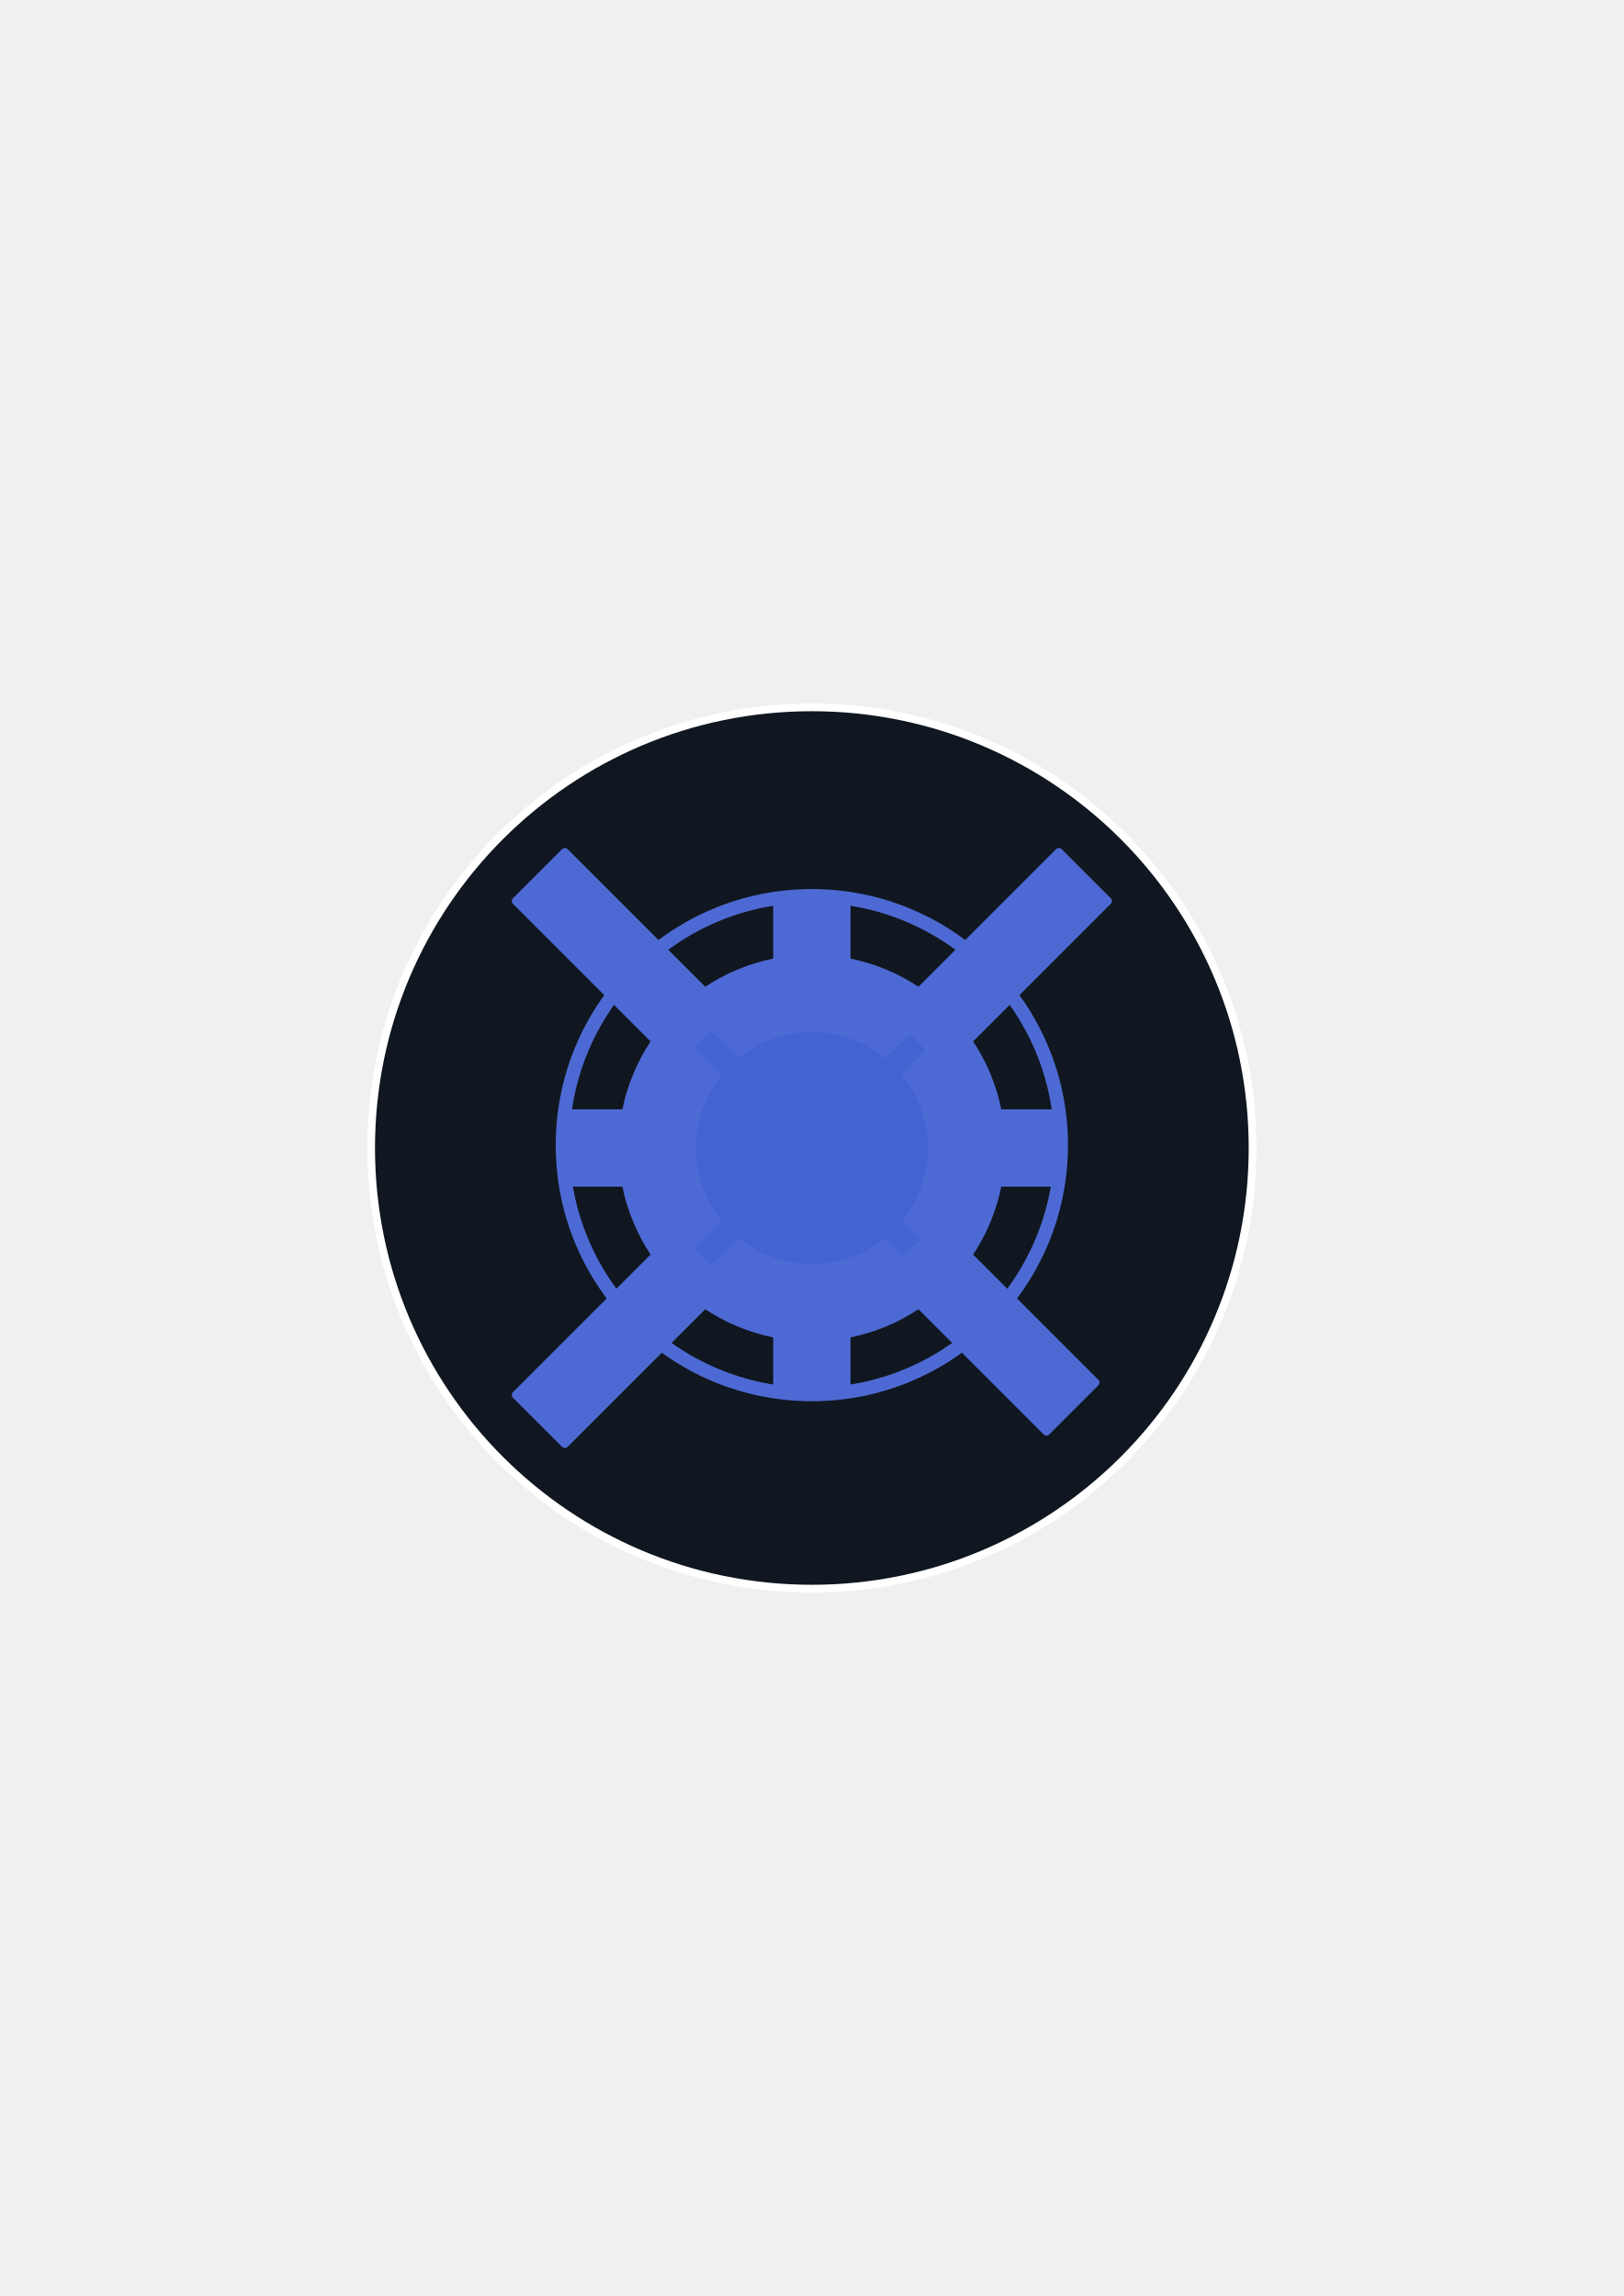
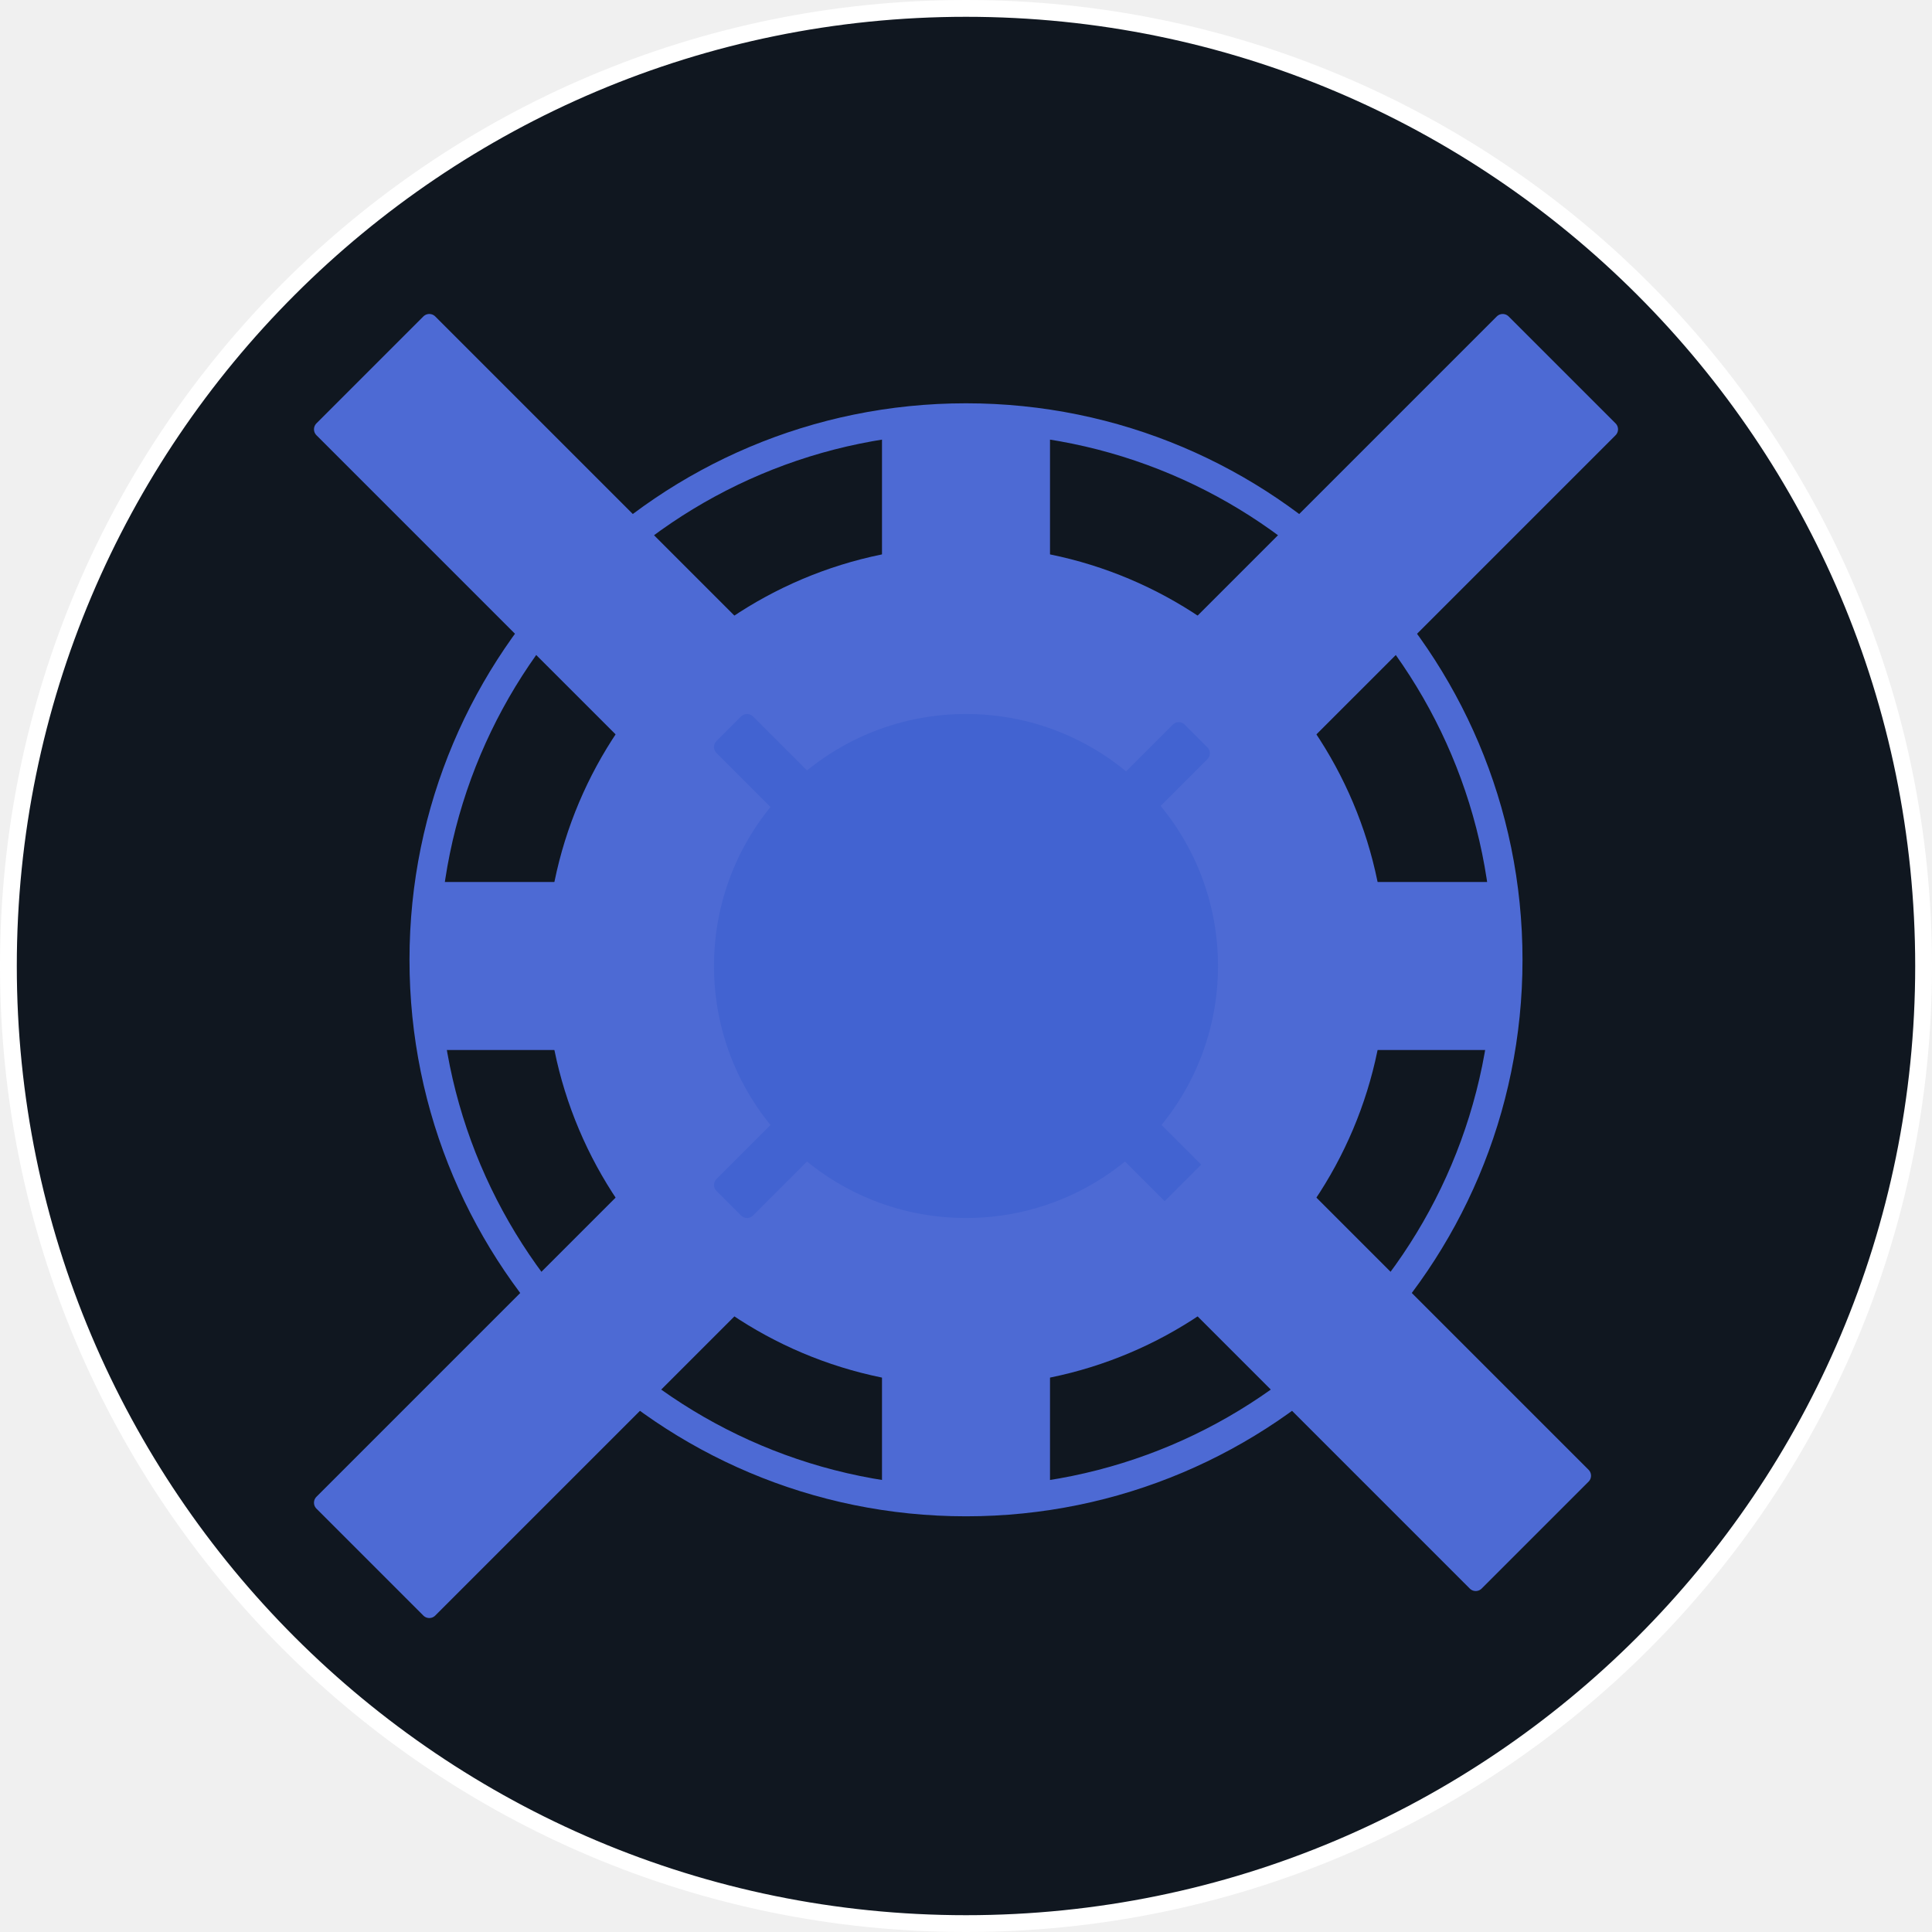
- <svg xmlns="http://www.w3.org/2000/svg" width="210mm" height="297mm" viewBox="0 0 210 297" version="1.1" id="svg1">
+ <svg xmlns="http://www.w3.org/2000/svg" width="115mm" height="115mm" viewBox="0 0 115 115" version="1.1" id="svg1">
  <defs id="defs1" />
-   <g id="layer1">
+   <g id="layer1" transform="translate(-47.5,-91.00001)">
    <circle style="fill:#101720;fill-opacity:1;stroke:#ffffff;stroke-width:1;stroke-linecap:round;stroke-linejoin:round;stroke-miterlimit:1;stroke-dasharray:none;stroke-dashoffset:0;stroke-opacity:1" id="path12" cx="105" cy="148.5" r="57" />
    <circle style="fill:#4d6ad4;fill-opacity:1;stroke-width:0.965;stroke-linecap:round;stroke-linejoin:bevel;stroke-miterlimit:23.4" id="path1" cx="105" cy="148.5" r="25" />
    <circle style="fill:none;fill-opacity:1;stroke:#4d6ad4;stroke-width:1.765;stroke-linecap:round;stroke-linejoin:bevel;stroke-miterlimit:23.4;stroke-dasharray:none;stroke-opacity:1" id="path2" cx="105" cy="148.131" r="32.243" />
    <circle style="fill:#4263d1;fill-opacity:1;stroke:none;stroke-width:1.765;stroke-linecap:round;stroke-linejoin:bevel;stroke-miterlimit:23.4;stroke-dasharray:none;stroke-opacity:1" id="path3" cx="105" cy="148.5" r="15" />
    <g id="layer2">
      <path style="fill:#101720;fill-opacity:1;stroke:none;stroke-width:3.78;stroke-linecap:round;stroke-linejoin:round;stroke-miterlimit:1;stroke-dasharray:none;stroke-dashoffset:0;stroke-opacity:1" d="m 280.37,539.9 c 2.641,-14.903 8.882,-31.011 16.73,-43.179 l 3.096,-4.801 8.723,8.723 8.723,8.723 -1.521,2.136 c -3.981,5.591 -11.874,25.327 -11.874,29.691 0,0.786 -2.247,0.964 -12.139,0.964 h -12.139 z" id="path4" transform="scale(0.2645833)" />
      <path style="fill:#101720;fill-opacity:1;stroke:none;stroke-width:3.78;stroke-linecap:round;stroke-linejoin:round;stroke-miterlimit:1;stroke-dasharray:none;stroke-dashoffset:0;stroke-opacity:1" d="m 336.19,473.015 -8.672,-8.71 1.737,-1.328 c 10.146,-7.761 32.573,-17.208 45.431,-19.136 l 3.193,-0.479 v 12.428 12.428 l -4.9,1.262 c -7.063,1.819 -16.162,5.506 -22.491,9.113 -3.021,1.722 -5.523,3.131 -5.559,3.131 -0.036,0 -3.968,-3.919 -8.738,-8.71 z" id="path5" transform="scale(0.2645833)" />
      <path style="fill:#101720;fill-opacity:1;stroke:none;stroke-width:3.78;stroke-linecap:round;stroke-linejoin:round;stroke-miterlimit:1;stroke-dasharray:none;stroke-dashoffset:0;stroke-opacity:1" d="m 443.38,478.676 c -5.87,-3.496 -13.962,-6.803 -21.74,-8.885 l -5.557,-1.487 v -12.391 c 0,-10.406 0.163,-12.391 1.015,-12.391 4.693,0 21.647,5.46 31.285,10.076 4.93,2.361 15.93,8.907 17.679,10.521 0.339,0.313 -16.731,17.63 -17.321,17.572 -0.197,-0.019 -2.609,-1.376 -5.36,-3.014 z" id="path6" transform="scale(0.2645833)" />
      <path style="fill:#101720;fill-opacity:1;stroke:none;stroke-width:3.78;stroke-linecap:round;stroke-linejoin:round;stroke-miterlimit:1;stroke-dasharray:none;stroke-dashoffset:0;stroke-opacity:1" d="m 488.369,536.427 c -2.007,-7.361 -5.674,-16.232 -9.22,-22.303 l -2.798,-4.79 8.661,-8.661 8.661,-8.661 2.807,4.444 c 6.788,10.748 12.225,23.524 15.163,35.629 2.69,11.085 3.698,10.072 -10.012,10.072 h -11.7 z" id="path7" transform="scale(0.2645833)" />
      <path style="fill:#101720;fill-opacity:1;stroke:none;stroke-width:3.78;stroke-linecap:round;stroke-linejoin:round;stroke-miterlimit:1;stroke-dasharray:none;stroke-dashoffset:0;stroke-opacity:1" d="m 484.239,621.081 -7.883,-7.905 2.795,-4.785 c 3.543,-6.067 7.211,-14.939 9.217,-22.298 l 1.563,-5.731 h 11.713 11.713 l -0.424,1.91 c -2.549,11.478 -5.712,20.742 -10.084,29.536 -2.978,5.99 -9.724,17.178 -10.358,17.178 -0.203,0 -3.916,-3.557 -8.252,-7.905 z" id="path8" transform="scale(0.2645833)" />
      <path style="fill:#101720;fill-opacity:1;stroke:none;stroke-width:3.78;stroke-linecap:round;stroke-linejoin:round;stroke-miterlimit:1;stroke-dasharray:none;stroke-dashoffset:0;stroke-opacity:1" d="m 416.082,665.212 v -11.009 l 5.731,-1.518 c 7.441,-1.971 16.196,-5.584 22.257,-9.184 l 4.834,-2.872 7.984,7.984 7.984,7.984 -5.814,3.595 c -7.286,4.505 -15.263,8.332 -23.245,11.153 -5.941,2.099 -16.599,4.876 -18.717,4.876 -0.848,0 -1.015,-1.816 -1.015,-11.009 z" id="path9" transform="scale(0.2645833)" />
      <path style="fill:#101720;fill-opacity:1;stroke:none;stroke-width:3.78;stroke-linecap:round;stroke-linejoin:round;stroke-miterlimit:1;stroke-dasharray:none;stroke-dashoffset:0;stroke-opacity:1" d="m 368.415,674.514 c -12.319,-3.185 -25.488,-8.826 -34.932,-14.964 l -4.454,-2.895 7.949,-7.949 7.949,-7.949 5.526,3.149 c 6.358,3.623 15.449,7.309 22.523,9.131 l 4.9,1.262 v 10.96 c 0,12.808 0.896,11.932 -9.463,9.254 z" id="path10" transform="scale(0.2645833)" />
      <path style="fill:#101720;fill-opacity:1;stroke:none;stroke-width:3.78;stroke-linecap:round;stroke-linejoin:round;stroke-miterlimit:1;stroke-dasharray:none;stroke-dashoffset:0;stroke-opacity:1" d="m 297.46,623.603 c -6.785,-10.592 -11.996,-22.579 -15.082,-34.692 -0.954,-3.747 -1.738,-7.203 -1.742,-7.68 -0.005,-0.661 2.815,-0.868 11.802,-0.868 9.611,0 11.809,0.179 11.809,0.964 0,4.362 7.892,24.099 11.871,29.687 l 1.518,2.131 -7.898,7.921 c -4.344,4.357 -8.108,7.921 -8.364,7.921 -0.256,0 -2.017,-2.423 -3.914,-5.383 z" id="path11" transform="scale(0.2645833)" />
    </g>
    <g id="layer3">
      <rect style="fill:#4263d1;fill-opacity:1;stroke:#4263d1;stroke-width:1;stroke-linecap:round;stroke-linejoin:round;stroke-miterlimit:23.4;stroke-dasharray:none;stroke-dashoffset:0;stroke-opacity:1" id="rect1-7-0-9-2-1" width="2.074" height="6.602" x="29.722" y="159.782" transform="matrix(-0.7071068,0.7071068,0.7071068,0.7071068,0,0)" />
      <rect style="fill:#4263d1;fill-opacity:1;stroke:#4263d1;stroke-width:1;stroke-linecap:round;stroke-linejoin:round;stroke-miterlimit:23.4;stroke-dasharray:none;stroke-dashoffset:0;stroke-opacity:1" id="rect1-7-0-9-2-1-9" width="2.074" height="6.602" x="29.722" y="192.119" transform="matrix(-0.7071068,0.7071068,0.7071068,0.7071068,0,0)" />
      <rect style="fill:#4263d1;fill-opacity:1;stroke:#4263d1;stroke-width:1;stroke-linecap:round;stroke-linejoin:round;stroke-miterlimit:23.4;stroke-dasharray:none;stroke-dashoffset:0;stroke-opacity:1" id="rect1-7-0-9-2-1-7" width="2.074" height="6.602" x="178.215" y="43.626" transform="rotate(45)" />
      <rect style="fill:#4263d1;fill-opacity:1;stroke:#4263d1;stroke-width:1;stroke-linecap:round;stroke-linejoin:round;stroke-miterlimit:23.4;stroke-dasharray:none;stroke-dashoffset:0;stroke-opacity:1" id="rect1-7-0-9-2-1-7-5" width="1.91" height="6.078" x="178.297" y="11.896" transform="rotate(45)" />
    </g>
    <g id="layer4">
      <rect style="fill:#4d6ad4;fill-opacity:1;stroke:#4d6ad4;stroke-width:1;stroke-linecap:round;stroke-linejoin:round;stroke-miterlimit:23.4;stroke-dasharray:none;stroke-dashoffset:0;stroke-opacity:1" id="rect1-7-0-9" width="9" height="28.649" x="174.752" y="-18.92" transform="rotate(45)" />
      <rect style="fill:#4d6ad4;fill-opacity:1;stroke:#4d6ad4;stroke-width:1;stroke-linecap:round;stroke-linejoin:round;stroke-miterlimit:1;stroke-dasharray:none;stroke-dashoffset:0;stroke-opacity:1" id="rect1-7-0-9-8" width="9" height="28.649" x="174.752" y="51.79" transform="rotate(45)" />
      <rect style="fill:#4d6ad4;fill-opacity:1;stroke:#4d6ad4;stroke-width:1;stroke-linecap:round;stroke-linejoin:round;stroke-miterlimit:23.4;stroke-dasharray:none;stroke-dashoffset:0;stroke-opacity:1" id="rect1-7-0-9-2" width="9" height="28.649" x="26.259" y="129.572" transform="matrix(-0.7071068,0.7071068,0.7071068,0.7071068,0,0)" />
      <rect style="fill:#4d6ad4;fill-opacity:1;stroke:#4d6ad4;stroke-width:1;stroke-linecap:round;stroke-linejoin:round;stroke-miterlimit:23.4;stroke-dasharray:none;stroke-dashoffset:0;stroke-opacity:1" id="rect1-7-0-9-6" width="9" height="28.649" x="26.259" y="198.01" transform="matrix(-0.7071068,0.7071068,0.7071068,0.7071068,0,0)" />
    </g>
    <g id="layer5">
      <rect style="fill:#4d6ad4;fill-opacity:1;stroke-width:0.965;stroke-linecap:round;stroke-linejoin:bevel;stroke-miterlimit:23.4" id="rect1" width="10" height="13.749" x="100" y="116.625" />
      <rect style="fill:#4d6ad4;fill-opacity:1;stroke-width:0.965;stroke-linecap:round;stroke-linejoin:bevel;stroke-miterlimit:23.4" id="rect1-2" width="10" height="13.749" x="100" y="166.625" />
      <rect style="fill:#4d6ad4;fill-opacity:1;stroke-width:0.965;stroke-linecap:round;stroke-linejoin:bevel;stroke-miterlimit:23.4" id="rect1-7" width="10" height="13.749" x="143.5" y="-136.875" transform="rotate(90)" />
      <rect style="fill:#4d6ad4;fill-opacity:1;stroke-width:0.965;stroke-linecap:round;stroke-linejoin:bevel;stroke-miterlimit:23.4" id="rect1-7-6" width="10" height="13.749" x="143.5" y="-86.875" transform="rotate(90)" />
    </g>
  </g>
</svg>
